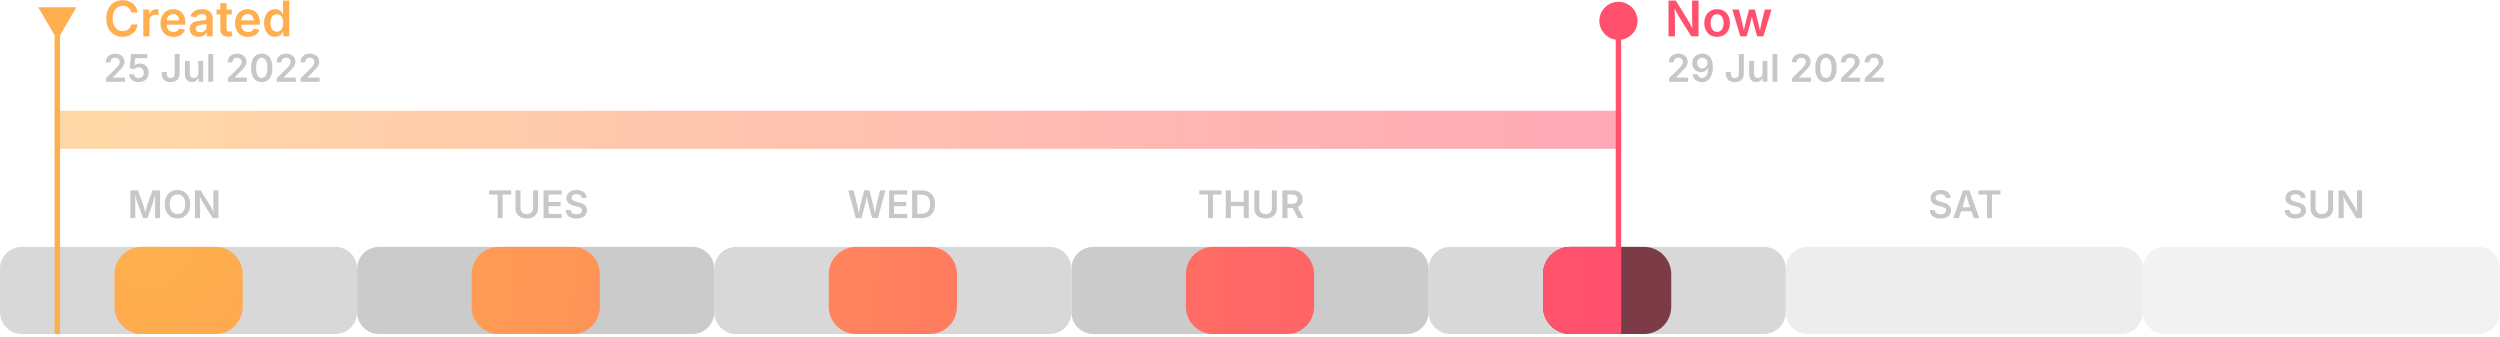
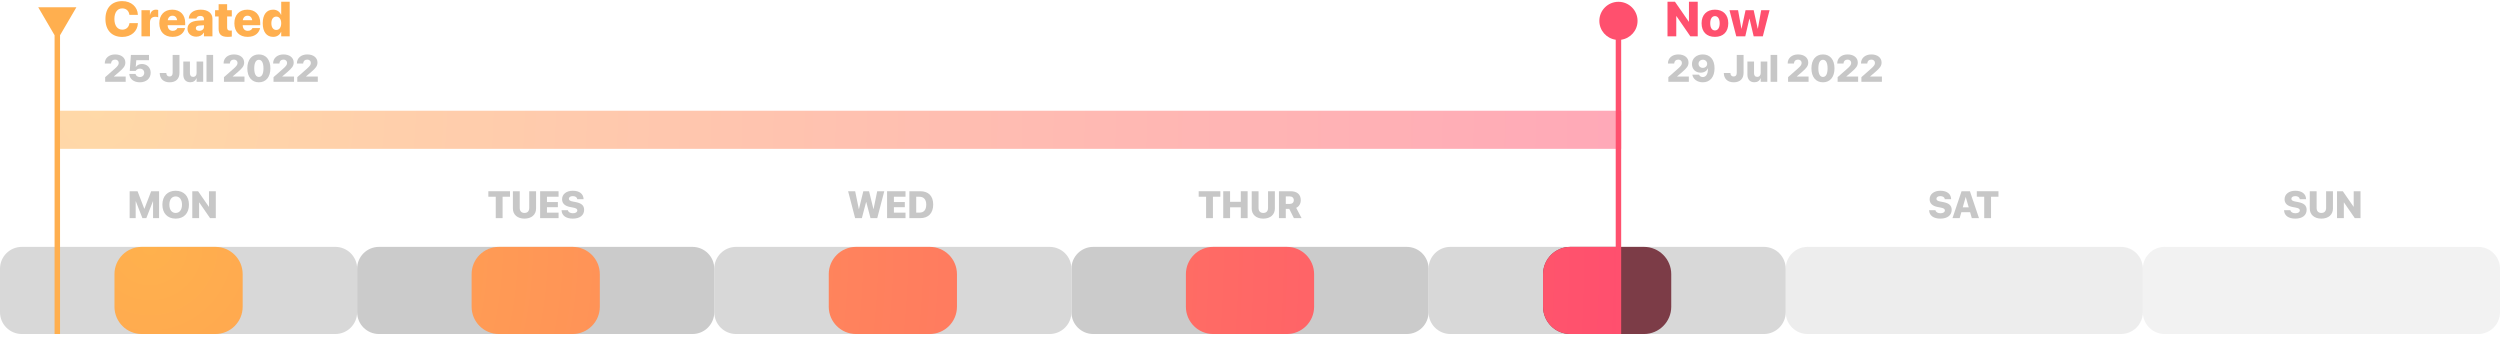
<svg xmlns="http://www.w3.org/2000/svg" width="550px" height="74px" viewBox="0 0 550 74" version="1.1">
  <defs>
    <radialGradient cx="2.343%" cy="0.862%" fx="2.343%" fy="0.862%" r="4000.273%" gradientTransform="translate(0.023433,0.008618),scale(0.02442,1),rotate(1.420099),translate(-0.023433,-0.008618)" id="radialGradient-1">
      <stop stop-color="#FFB14D" offset="0%" />
      <stop stop-color="#FF4F6E" offset="100%" />
    </radialGradient>
    <radialGradient cx="2.343%" cy="0.862%" fx="2.343%" fy="0.862%" r="1689.571%" gradientTransform="translate(0.023433,0.008618),scale(0.057899,1),rotate(3.363852),translate(-0.023433,-0.008618)" id="radialGradient-2">
      <stop stop-color="#FFB14D" offset="0%" />
      <stop stop-color="#FF4F6E" offset="100%" />
    </radialGradient>
  </defs>
  <g id="Page-1" stroke="none" stroke-width="1" fill="none" fill-rule="evenodd">
    <g id="SLA-Explanation-Light" transform="translate(-27, -48)">
-       <g id="Group-8" transform="translate(27, 45.98998)">
-         <rect id="Rectangle-Copy" fill="#D8D8D8" x="0" y="56.323" width="78.571" height="19.17" rx="4.8" />
-         <rect id="Rectangle-Copy" fill="url(#radialGradient-1)" opacity="0.49" x="13.21" y="26.369" width="343.45" height="8.387" />
-         <rect id="Rectangle-Copy-8" fill="#D8D8D8" opacity="0.336" x="471.429" y="56.323" width="78.571" height="19.17" rx="4.8" />
-         <rect id="Rectangle-Copy-7" fill="#CBCBCB" opacity="0.336" x="392.857" y="56.323" width="78.571" height="19.17" rx="4.8" />
-         <rect id="Rectangle-Copy-6" fill="#D8D8D8" x="314.286" y="56.323" width="78.571" height="19.17" rx="4.8" />
-         <rect id="Rectangle-Copy-5" fill="#CBCBCB" x="235.714" y="56.323" width="78.571" height="19.17" rx="4.8" />
-         <rect id="Rectangle-Copy-4" fill="#D8D8D8" x="157.143" y="56.323" width="78.571" height="19.17" rx="4.8" />
-         <rect id="Rectangle-Copy-2" fill="#CBCBCB" x="78.571" y="56.323" width="78.571" height="19.17" rx="4.8" />
-         <rect id="Rectangle-Copy-13" fill="#7C3C47" x="339.469" y="56.323" width="28.205" height="19.17" rx="6" />
-         <path d="M345.469,56.323 L356.281,56.323 L356.281,56.323 L356.281,75.493 L345.469,75.493 C342.155,75.493 339.469,72.807 339.469,69.493 L339.469,62.323 C339.469,59.009 342.155,56.323 345.469,56.323 Z M266.897,56.323 L283.103,56.323 C286.416,56.323 289.103,59.009 289.103,62.323 L289.103,69.493 C289.103,72.807 286.416,75.493 283.103,75.493 L266.897,75.493 C263.584,75.493 260.897,72.807 260.897,69.493 L260.897,62.323 C260.897,59.009 263.584,56.323 266.897,56.323 Z M188.326,56.323 L204.531,56.323 C207.845,56.323 210.531,59.009 210.531,62.323 L210.531,69.493 C210.531,72.807 207.845,75.493 204.531,75.493 L188.326,75.493 C185.012,75.493 182.326,72.807 182.326,69.493 L182.326,62.323 C182.326,59.009 185.012,56.323 188.326,56.323 Z M109.755,56.323 L125.96,56.323 C129.273,56.323 131.96,59.009 131.96,62.323 L131.96,69.493 C131.96,72.807 129.273,75.493 125.96,75.493 L109.755,75.493 C106.441,75.493 103.755,72.807 103.755,69.493 L103.755,62.323 C103.755,59.009 106.441,56.323 109.755,56.323 Z M31.183,56.323 L47.388,56.323 C50.702,56.323 53.388,59.009 53.388,62.323 L53.388,69.493 C53.388,72.807 50.702,75.493 47.388,75.493 L31.183,75.493 C27.869,75.493 25.183,72.807 25.183,69.493 L25.183,62.323 C25.183,59.009 27.869,56.323 31.183,56.323 Z" id="Combined-Shape" fill="url(#radialGradient-2)" />
-         <text id="Mon" font-family="SFProDisplay-Heavy, SF Pro Display" font-size="8.4" font-weight="600" fill="#C7C7C7">
-           <tspan x="28.076" y="50">MON</tspan>
-         </text>
-         <text id="Tues" font-family="SFProDisplay-Heavy, SF Pro Display" font-size="8.4" font-weight="600" fill="#C7C7C7">
-           <tspan x="107.246" y="50">TUES</tspan>
-         </text>
-         <text id="Wed" font-family="SFProDisplay-Heavy, SF Pro Display" font-size="8.4" font-weight="600" fill="#C7C7C7">
-           <tspan x="186.415" y="50">WED</tspan>
-         </text>
-         <text id="Thur" font-family="SFProDisplay-Heavy, SF Pro Display" font-size="8.4" font-weight="600" fill="#C7C7C7">
-           <tspan x="263.522" y="50">THUR</tspan>
-         </text>
-         <text id="Sat" font-family="SFProDisplay-Heavy, SF Pro Display" font-size="8.4" font-weight="600" fill="#C7C7C7">
-           <tspan x="424.15" y="50">SAT</tspan>
-         </text>
-         <text id="Sun" font-family="SFProDisplay-Heavy, SF Pro Display" font-size="8.4" font-weight="600" fill="#C7C7C7">
-           <tspan x="502.237" y="50">SUN</tspan>
-         </text>
-         <path d="M356.059,2.406 C358.38,2.406 360.262,4.284 360.262,6.6 C360.262,8.713 358.696,10.46 356.659,10.751 L356.659,75.493 L355.459,75.493 L355.459,10.751 C353.422,10.46 351.856,8.713 351.856,6.6 C351.856,4.284 353.738,2.406 356.059,2.406 Z" id="Combined-Shape" fill="#FF506E" fill-rule="nonzero" />
-         <text id="Now" font-family="SFProDisplay-Heavy, SF Pro Display" font-size="10.8" font-weight="600" fill="#FF506E">
-           <tspan x="366.275" y="10">Now</tspan>
-         </text>
-         <text id="29-Jul-2022" font-family="SFProDisplay-Heavy, SF Pro Display" font-size="8.4" font-weight="600" fill="#C7C7C7">
-           <tspan x="366.649" y="20.01">29 Jul 2022</tspan>
-         </text>
-         <path d="M16.812,3.604 L13.209,9.766 L13.21,75.493 L12.009,75.493 L12.008,9.764 L8.406,3.604 L16.812,3.604 Z" id="Combined-Shape" fill="#FFAF4F" fill-rule="nonzero" />
-         <text id="Created" font-family="SFProDisplay-Heavy, SF Pro Display" font-size="10.8" font-weight="600" fill="#FFAF4F">
-           <tspan x="22.832" y="10">Created</tspan>
-         </text>
-         <text id="25-Jul-2022" font-family="SFProDisplay-Heavy, SF Pro Display" font-size="8.4" font-weight="600" fill="#C7C7C7">
-           <tspan x="22.752" y="20.01">25 Jul 2022</tspan>
-         </text>
+       <g id="Group-8" transform="translate(27, 48.2433)">
+         <rect id="Rectangle-Copy" fill="#D8D8D8" x="0" y="54.07" width="78.571" height="19.17" rx="4.8" />
+         <rect id="Rectangle-Copy" fill="url(#radialGradient-1)" opacity="0.49" x="13.21" y="24.116" width="343.45" height="8.387" />
+         <rect id="Rectangle-Copy-8" fill="#D8D8D8" opacity="0.336" x="471.429" y="54.07" width="78.571" height="19.17" rx="4.8" />
+         <rect id="Rectangle-Copy-7" fill="#CBCBCB" opacity="0.336" x="392.857" y="54.07" width="78.571" height="19.17" rx="4.8" />
+         <rect id="Rectangle-Copy-6" fill="#D8D8D8" x="314.286" y="54.07" width="78.571" height="19.17" rx="4.8" />
+         <rect id="Rectangle-Copy-5" fill="#CBCBCB" x="235.714" y="54.07" width="78.571" height="19.17" rx="4.8" />
+         <rect id="Rectangle-Copy-4" fill="#D8D8D8" x="157.143" y="54.07" width="78.571" height="19.17" rx="4.8" />
+         <rect id="Rectangle-Copy-2" fill="#CBCBCB" x="78.571" y="54.07" width="78.571" height="19.17" rx="4.8" />
+         <rect id="Rectangle-Copy-13" fill="#7C3C47" x="339.469" y="54.07" width="28.205" height="19.17" rx="6" />
+         <path d="M345.469,54.07 L356.281,54.07 L356.281,54.07 L356.281,73.24 L345.469,73.24 C342.155,73.24 339.469,70.554 339.469,67.24 L339.469,60.07 C339.469,56.756 342.155,54.07 345.469,54.07 Z M266.897,54.07 L283.103,54.07 C286.416,54.07 289.103,56.756 289.103,60.07 L289.103,67.24 C289.103,70.554 286.416,73.24 283.103,73.24 L266.897,73.24 C263.584,73.24 260.897,70.554 260.897,67.24 L260.897,60.07 C260.897,56.756 263.584,54.07 266.897,54.07 Z M188.326,54.07 L204.531,54.07 C207.845,54.07 210.531,56.756 210.531,60.07 L210.531,67.24 C210.531,70.554 207.845,73.24 204.531,73.24 L188.326,73.24 C185.012,73.24 182.326,70.554 182.326,67.24 L182.326,60.07 C182.326,56.756 185.012,54.07 188.326,54.07 Z M109.755,54.07 L125.96,54.07 C129.273,54.07 131.96,56.756 131.96,60.07 L131.96,67.24 C131.96,70.554 129.273,73.24 125.96,73.24 L109.755,73.24 C106.441,73.24 103.755,70.554 103.755,67.24 L103.755,60.07 C103.755,56.756 106.441,54.07 109.755,54.07 Z M31.183,54.07 L47.388,54.07 C50.702,54.07 53.388,56.756 53.388,60.07 L53.388,67.24 C53.388,70.554 50.702,73.24 47.388,73.24 L31.183,73.24 C27.869,73.24 25.183,70.554 25.183,67.24 L25.183,60.07 C25.183,56.756 27.869,54.07 31.183,54.07 Z" id="Combined-Shape" fill="url(#radialGradient-2)" />
+         <g id="Mon" transform="translate(28.52334, 41.72148)" fill="#C7C7C7" fill-rule="nonzero">
+           <polygon id="Path" points="0 6.025 1.325 6.025 1.325 2.326 1.358 2.326 2.805 6.025 3.667 6.025 5.115 2.326 5.147 2.326 5.147 6.025 6.472 6.025 6.472 0.107 4.733 0.107 3.248 3.974 3.224 3.974 1.739 0.107 0 0.107" />
+           <path d="M10.123,6.132 C11.927,6.132 13.047,4.955 13.047,3.068 L13.047,3.06 C13.047,1.177 11.923,0 10.123,0 C8.334,0 7.202,1.177 7.202,3.06 L7.202,3.068 C7.202,4.955 8.326,6.132 10.123,6.132 Z M10.123,4.885 C9.278,4.885 8.736,4.192 8.736,3.068 L8.736,3.06 C8.736,1.936 9.282,1.247 10.123,1.247 C10.972,1.247 11.517,1.94 11.517,3.06 L11.517,3.068 C11.517,4.179 10.984,4.885 10.123,4.885 Z" id="Shape" />
+           <polygon id="Path" points="13.781 6.025 15.282 6.025 15.282 2.572 15.311 2.572 17.69 6.025 18.953 6.025 18.953 0.107 17.452 0.107 17.452 3.523 17.423 3.523 15.057 0.107 13.781 0.107" />
+         </g>
+         <g id="Tues" transform="translate(107.4344, 41.72148)" fill="#C7C7C7" fill-rule="nonzero">
+           <polygon id="Path" points="1.632 6.025 3.134 6.025 3.134 1.317 4.766 1.317 4.766 0.107 0 0.107 0 1.317 1.632 1.317" />
+           <path d="M7.949,6.132 C9.503,6.132 10.5,5.254 10.5,3.925 L10.5,0.107 L8.995,0.107 L8.995,3.782 C8.995,4.471 8.626,4.885 7.953,4.885 C7.276,4.885 6.907,4.471 6.907,3.782 L6.907,0.107 L5.402,0.107 L5.402,3.925 C5.402,5.258 6.407,6.132 7.949,6.132 Z" id="Path" />
+           <polygon id="Path" points="11.394 6.025 15.451 6.025 15.451 4.815 12.899 4.815 12.899 3.618 15.299 3.618 15.299 2.486 12.899 2.486 12.899 1.317 15.451 1.317 15.451 0.107 11.394 0.107" />
+           <path d="M18.58,6.132 C20.147,6.132 21.074,5.381 21.074,4.2 L21.074,4.196 C21.074,3.248 20.491,2.74 19.236,2.498 L18.629,2.383 C17.994,2.264 17.715,2.096 17.715,1.776 L17.715,1.772 C17.715,1.431 18.026,1.181 18.58,1.181 C19.121,1.181 19.503,1.423 19.548,1.813 L19.552,1.858 L20.951,1.858 L20.947,1.772 C20.893,0.697 20.053,0 18.568,0 C17.21,0 16.222,0.734 16.222,1.874 L16.222,1.879 C16.222,2.785 16.841,3.363 18.014,3.581 L18.621,3.696 C19.314,3.831 19.577,3.987 19.577,4.323 L19.577,4.327 C19.577,4.696 19.208,4.951 18.609,4.951 C18.03,4.951 17.587,4.7 17.514,4.319 L17.505,4.274 L16.107,4.274 L16.111,4.348 C16.177,5.48 17.108,6.132 18.58,6.132 Z" id="Path" />
+         </g>
+         <g id="Wed" transform="translate(186.5828, 41.82812)" fill="#C7C7C7" fill-rule="nonzero">
+           <polygon id="Path" points="1.546 5.919 3.027 5.919 3.962 2.367 3.991 2.367 4.93 5.919 6.411 5.919 7.957 0 6.403 0 5.599 3.913 5.57 3.913 4.61 0 3.347 0 2.387 3.913 2.358 3.913 1.554 0 0 0" />
+           <polygon id="Path" points="8.572 5.919 12.629 5.919 12.629 4.709 10.078 4.709 10.078 3.511 12.477 3.511 12.477 2.379 10.078 2.379 10.078 1.21 12.629 1.21 12.629 0 8.572 0" />
+           <path d="M13.478,5.919 L15.881,5.919 C17.665,5.919 18.72,4.815 18.72,2.924 L18.72,2.916 C18.72,1.034 17.665,0 15.881,0 L13.478,0 L13.478,5.919 Z M14.983,4.704 L14.983,1.214 L15.684,1.214 C16.632,1.214 17.19,1.813 17.19,2.92 L17.19,2.929 C17.19,4.11 16.665,4.704 15.684,4.704 L14.983,4.704 Z" id="Shape" />
+         </g>
+         <g id="Thur" transform="translate(263.7104, 41.82812)" fill="#C7C7C7" fill-rule="nonzero">
+           <polygon id="Path" points="1.632 5.919 3.134 5.919 3.134 1.21 4.766 1.21 4.766 0 0 0 0 1.21 1.632 1.21" />
+           <polygon id="Path" points="5.402 5.919 6.907 5.919 6.907 3.536 9.265 3.536 9.265 5.919 10.767 5.919 10.767 0 9.265 0 9.265 2.326 6.907 2.326 6.907 0 5.402 0" />
+           <path d="M14.212,6.025 C15.766,6.025 16.763,5.147 16.763,3.819 L16.763,0 L15.258,0 L15.258,3.675 C15.258,4.364 14.889,4.778 14.216,4.778 C13.539,4.778 13.17,4.364 13.17,3.675 L13.17,0 L11.665,0 L11.665,3.819 C11.665,5.152 12.67,6.025 14.212,6.025 Z" id="Path" />
+           <path d="M17.657,5.919 L19.163,5.919 L19.163,3.88 L19.929,3.88 L20.947,5.919 L22.637,5.919 L21.451,3.654 C22.066,3.388 22.46,2.732 22.46,1.973 L22.46,1.965 C22.46,0.71 21.652,0 20.221,0 L17.657,0 L17.657,5.919 Z M19.163,2.789 L19.163,1.136 L20.044,1.136 C20.573,1.136 20.926,1.464 20.926,1.961 L20.926,1.969 C20.926,2.469 20.586,2.789 20.053,2.789 L19.163,2.789 Z" id="Shape" />
+         </g>
+         <g id="Sat" transform="translate(424.4039, 41.72148)" fill="#C7C7C7" fill-rule="nonzero">
+           <path d="M2.473,6.132 C4.04,6.132 4.967,5.381 4.967,4.2 L4.967,4.196 C4.967,3.248 4.385,2.74 3.129,2.498 L2.522,2.383 C1.887,2.264 1.608,2.096 1.608,1.776 L1.608,1.772 C1.608,1.431 1.92,1.181 2.473,1.181 C3.015,1.181 3.396,1.423 3.441,1.813 L3.445,1.858 L4.844,1.858 L4.84,1.772 C4.787,0.697 3.946,0 2.461,0 C1.103,0 0.115,0.734 0.115,1.874 L0.115,1.879 C0.115,2.785 0.734,3.363 1.907,3.581 L2.514,3.696 C3.207,3.831 3.47,3.987 3.47,4.323 L3.47,4.327 C3.47,4.696 3.101,4.951 2.502,4.951 C1.924,4.951 1.481,4.7 1.407,4.319 L1.399,4.274 L0,4.274 L0.004,4.348 C0.07,5.48 1.001,6.132 2.473,6.132 Z" id="Path" />
+           <path d="M5.143,6.025 L6.722,6.025 L7.092,4.725 L9.023,4.725 L9.393,6.025 L10.972,6.025 L8.978,0.107 L7.137,0.107 L5.143,6.025 Z M8.043,1.395 L8.072,1.395 L8.712,3.642 L7.403,3.642 L8.043,1.395 Z" id="Shape" />
+           <polygon id="Path" points="12.124 6.025 13.625 6.025 13.625 1.317 15.258 1.317 15.258 0.107 10.492 0.107 10.492 1.317 12.124 1.317" />
+         </g>
+         <g id="Sun" transform="translate(502.4913, 41.72148)" fill="#C7C7C7" fill-rule="nonzero">
+           <path d="M2.473,6.132 C4.04,6.132 4.967,5.381 4.967,4.2 L4.967,4.196 C4.967,3.248 4.385,2.74 3.129,2.498 L2.522,2.383 C1.887,2.264 1.608,2.096 1.608,1.776 L1.608,1.772 C1.608,1.431 1.92,1.181 2.473,1.181 C3.015,1.181 3.396,1.423 3.441,1.813 L3.445,1.858 L4.844,1.858 L4.84,1.772 C4.787,0.697 3.946,0 2.461,0 C1.103,0 0.115,0.734 0.115,1.874 L0.115,1.879 C0.115,2.785 0.734,3.363 1.907,3.581 L2.514,3.696 C3.207,3.831 3.47,3.987 3.47,4.323 L3.47,4.327 C3.47,4.696 3.101,4.951 2.502,4.951 C1.924,4.951 1.481,4.7 1.407,4.319 L1.399,4.274 L0,4.274 L0.004,4.348 C0.07,5.48 1.001,6.132 2.473,6.132 Z" id="Path" />
+           <path d="M8.207,6.132 C9.762,6.132 10.758,5.254 10.758,3.925 L10.758,0.107 L9.253,0.107 L9.253,3.782 C9.253,4.471 8.884,4.885 8.211,4.885 C7.535,4.885 7.165,4.471 7.165,3.782 L7.165,0.107 L5.66,0.107 L5.66,3.925 C5.66,5.258 6.665,6.132 8.207,6.132 Z" id="Path" />
+           <polygon id="Path" points="11.653 6.025 13.154 6.025 13.154 2.572 13.182 2.572 15.561 6.025 16.825 6.025 16.825 0.107 15.323 0.107 15.323 3.523 15.295 3.523 12.928 0.107 11.653 0.107" />
+         </g>
+         <path d="M356.059,0.153 C358.38,0.153 360.262,2.031 360.262,4.347 C360.262,6.459 358.696,8.207 356.659,8.498 L356.659,73.24 L355.459,73.24 L355.459,8.498 C353.422,8.207 351.856,6.459 351.856,4.347 C351.856,2.031 353.738,0.153 356.059,0.153 Z" id="Combined-Shape" fill="#FF506E" fill-rule="nonzero" />
+         <g id="Now" transform="translate(366.8499, 0.137109)" fill="#FF506E" fill-rule="nonzero">
+           <polygon id="Path" points="0 7.61 1.93 7.61 1.93 3.169 1.967 3.169 5.026 7.61 6.65 7.61 6.65 0 4.72 0 4.72 4.393 4.683 4.393 1.64 0 0 0" />
+           <path d="M10.436,7.731 C12.245,7.731 13.373,6.639 13.373,4.741 L13.373,4.73 C13.373,2.858 12.224,1.746 10.436,1.746 C8.654,1.746 7.499,2.869 7.499,4.73 L7.499,4.741 C7.499,6.634 8.617,7.731 10.436,7.731 Z M10.441,6.312 C9.793,6.312 9.397,5.753 9.397,4.741 L9.397,4.73 C9.397,3.739 9.803,3.164 10.436,3.164 C11.069,3.164 11.48,3.739 11.48,4.73 L11.48,4.741 C11.48,5.748 11.079,6.312 10.441,6.312 Z" id="Shape" />
+           <polygon id="Path" points="15.129 7.61 17.112 7.61 18.009 3.744 18.046 3.744 18.958 7.61 20.972 7.61 22.454 1.867 20.609 1.867 19.881 5.922 19.844 5.922 18.958 1.867 17.17 1.867 16.295 5.922 16.258 5.922 15.525 1.867 13.637 1.867" />
+         </g>
+         <g id="29-Jul-2022" transform="translate(366.9488, 11.73151)" fill="#C7C7C7" fill-rule="nonzero">
+           <path d="M0.086,6.025 L4.598,6.025 L4.598,4.869 L2.022,4.869 L2.022,4.819 L3.179,3.835 C4.159,2.986 4.524,2.531 4.524,1.776 L4.524,1.768 C4.524,0.718 3.622,0 2.276,0 C0.943,0 0,0.8 0,1.961 L0,1.997 L1.378,1.997 L1.382,1.952 C1.407,1.477 1.747,1.136 2.28,1.136 C2.744,1.136 3.068,1.436 3.068,1.854 L3.068,1.862 C3.068,2.231 2.924,2.502 2.182,3.158 L0.086,5 L0.086,6.025 Z" id="Path" />
+           <path d="M7.658,0 C6.292,0 5.283,0.87 5.283,2.104 L5.283,2.112 C5.283,3.212 6.037,4.011 7.19,4.011 C7.99,4.011 8.556,3.622 8.79,3.06 L8.818,3.06 C8.818,3.146 8.814,3.244 8.81,3.339 C8.757,4.278 8.412,4.975 7.67,4.975 C7.252,4.975 6.973,4.762 6.841,4.475 L6.829,4.446 L5.357,4.446 L5.365,4.479 C5.533,5.422 6.448,6.132 7.67,6.132 C9.261,6.132 10.25,4.963 10.25,3.052 L10.25,3.043 C10.25,1.136 9.27,0 7.658,0 Z M7.67,2.957 C7.141,2.957 6.731,2.588 6.731,2.055 L6.731,2.047 C6.731,1.546 7.157,1.161 7.682,1.161 C8.211,1.161 8.626,1.546 8.626,2.059 L8.626,2.063 C8.626,2.588 8.207,2.957 7.67,2.957 Z" id="Shape" />
+           <path d="M14.462,6.132 C15.844,6.132 16.636,5.373 16.636,4.056 L16.636,0.107 L15.135,0.107 L15.135,4.044 C15.135,4.577 14.897,4.856 14.446,4.856 C14.011,4.856 13.753,4.565 13.74,4.097 L13.74,4.085 L12.292,4.085 L12.292,4.106 C12.309,5.357 13.137,6.132 14.462,6.132 Z" id="Path" />
+           <path d="M19.019,6.12 C19.696,6.12 20.151,5.8 20.377,5.238 L20.405,5.238 L20.405,6.025 L21.857,6.025 L21.857,1.559 L20.405,1.559 L20.405,4.093 C20.405,4.59 20.114,4.938 19.655,4.938 C19.175,4.938 18.937,4.635 18.937,4.122 L18.937,1.559 L17.481,1.559 L17.481,4.434 C17.481,5.492 18.039,6.12 19.019,6.12 Z" id="Path" />
+           <polygon id="Path" points="22.583 6.025 24.039 6.025 24.039 0.107 22.583 0.107" />
+           <path d="M26.426,6.025 L30.938,6.025 L30.938,4.869 L28.362,4.869 L28.362,4.819 L29.519,3.835 C30.499,2.986 30.864,2.531 30.864,1.776 L30.864,1.768 C30.864,0.718 29.962,0 28.617,0 C27.284,0 26.34,0.8 26.34,1.961 L26.34,1.997 L27.718,1.997 L27.722,1.952 C27.747,1.477 28.087,1.136 28.621,1.136 C29.084,1.136 29.408,1.436 29.408,1.854 L29.408,1.862 C29.408,2.231 29.265,2.502 28.522,3.158 L26.426,5 L26.426,6.025 Z" id="Path" />
+           <path d="M34.104,6.132 C35.679,6.132 36.639,4.955 36.639,3.068 L36.639,3.06 C36.639,1.173 35.679,0 34.104,0 C32.529,0 31.566,1.173 31.566,3.06 L31.566,3.068 C31.566,4.955 32.529,6.132 34.104,6.132 Z M34.104,4.955 C33.452,4.955 33.087,4.27 33.087,3.068 L33.087,3.06 C33.087,1.858 33.452,1.177 34.104,1.177 C34.757,1.177 35.118,1.858 35.118,3.06 L35.118,3.068 C35.118,4.27 34.757,4.955 34.104,4.955 Z" id="Shape" />
+           <path d="M37.328,6.025 L41.84,6.025 L41.84,4.869 L39.264,4.869 L39.264,4.819 L40.421,3.835 C41.401,2.986 41.766,2.531 41.766,1.776 L41.766,1.768 C41.766,0.718 40.864,0 39.519,0 C38.186,0 37.242,0.8 37.242,1.961 L37.242,1.997 L38.62,1.997 L38.624,1.952 C38.649,1.477 38.989,1.136 39.523,1.136 C39.986,1.136 40.31,1.436 40.31,1.854 L40.31,1.862 C40.31,2.231 40.167,2.502 39.424,3.158 L37.328,5 L37.328,6.025 Z" id="Path" />
+           <path d="M42.558,6.025 L47.07,6.025 L47.07,4.869 L44.494,4.869 L44.494,4.819 L45.65,3.835 C46.631,2.986 46.996,2.531 46.996,1.776 L46.996,1.768 C46.996,0.718 46.093,0 44.748,0 C43.415,0 42.472,0.8 42.472,1.961 L42.472,1.997 L43.85,1.997 L43.854,1.952 C43.879,1.477 44.219,1.136 44.752,1.136 C45.216,1.136 45.54,1.436 45.54,1.854 L45.54,1.862 C45.54,2.231 45.396,2.502 44.654,3.158 L42.558,5 L42.558,6.025 Z" id="Path" />
+         </g>
+         <path d="M16.812,1.351 L13.209,7.513 L13.21,73.24 L12.009,73.24 L12.008,7.511 L8.406,1.351 L16.812,1.351 Z" id="Combined-Shape" fill="#FFAF4F" fill-rule="nonzero" />
+         <g id="Created" transform="translate(23.19574, 0)" fill="#FFAF4F" fill-rule="nonzero">
+           <path d="M3.702,7.884 C5.679,7.884 7.072,6.613 7.14,4.91 L7.146,4.852 L5.284,4.852 L5.273,4.91 C5.142,5.759 4.546,6.281 3.707,6.281 C2.647,6.281 1.972,5.405 1.972,3.934 L1.972,3.929 C1.972,2.473 2.642,1.603 3.702,1.603 C4.588,1.603 5.142,2.162 5.263,2.953 L5.273,3.032 L7.135,3.032 L7.135,2.979 C7.066,1.276 5.69,0 3.702,0 C1.429,0 0,1.45 0,3.934 L0,3.939 C0,6.423 1.419,7.884 3.702,7.884 Z" id="Path" />
+           <path d="M7.926,7.747 L9.798,7.747 L9.798,4.688 C9.798,3.887 10.225,3.449 11.011,3.449 C11.232,3.449 11.449,3.491 11.607,3.554 L11.607,1.956 C11.464,1.909 11.301,1.883 11.122,1.883 C10.441,1.883 9.977,2.289 9.819,3.011 L9.782,3.011 L9.782,2.004 L7.926,2.004 L7.926,7.747 Z" id="Path" />
+           <path d="M14.771,7.868 C16.601,7.868 17.323,6.792 17.497,5.996 L17.513,5.933 L15.826,5.933 L15.82,5.959 C15.736,6.196 15.409,6.539 14.808,6.539 C14.128,6.539 13.706,6.08 13.685,5.305 L17.545,5.305 L17.545,4.757 C17.545,3.016 16.443,1.883 14.708,1.883 C12.962,1.883 11.855,3.027 11.855,4.873 L11.855,4.878 C11.855,6.734 12.957,7.868 14.771,7.868 Z M14.75,3.212 C15.298,3.212 15.688,3.56 15.783,4.203 L13.711,4.203 C13.806,3.57 14.201,3.212 14.75,3.212 Z" id="Shape" />
+           <path d="M19.992,7.826 C20.74,7.826 21.31,7.499 21.637,6.935 L21.674,6.935 L21.674,7.747 L23.541,7.747 L23.541,3.829 C23.541,2.663 22.523,1.883 20.978,1.883 C19.38,1.883 18.425,2.647 18.336,3.765 L18.33,3.834 L20.013,3.834 L20.023,3.781 C20.087,3.486 20.382,3.254 20.883,3.254 C21.405,3.254 21.674,3.512 21.674,3.929 L21.674,4.213 L20.366,4.298 C18.884,4.398 18.051,5.004 18.051,6.086 L18.051,6.091 C18.051,7.093 18.837,7.826 19.992,7.826 Z M19.886,5.97 L19.886,5.964 C19.886,5.621 20.145,5.405 20.667,5.374 L21.674,5.305 L21.674,5.69 C21.674,6.175 21.247,6.534 20.646,6.534 C20.187,6.534 19.886,6.328 19.886,5.97 Z" id="Shape" />
+           <path d="M26.926,7.868 C27.316,7.868 27.596,7.836 27.802,7.799 L27.802,6.471 C27.696,6.486 27.601,6.497 27.454,6.497 C26.995,6.497 26.773,6.312 26.773,5.817 L26.773,3.375 L27.802,3.375 L27.802,2.004 L26.773,2.004 L26.773,0.68 L24.901,0.68 L24.901,2.004 L24.121,2.004 L24.121,3.375 L24.901,3.375 L24.901,6.07 C24.901,7.367 25.534,7.868 26.926,7.868 Z" id="Path" />
+           <path d="M31.282,7.868 C33.112,7.868 33.834,6.792 34.008,5.996 L34.024,5.933 L32.337,5.933 L32.331,5.959 C32.247,6.196 31.92,6.539 31.319,6.539 C30.639,6.539 30.217,6.08 30.196,5.305 L34.056,5.305 L34.056,4.757 C34.056,3.016 32.954,1.883 31.219,1.883 C29.473,1.883 28.366,3.027 28.366,4.873 L28.366,4.878 C28.366,6.734 29.468,7.868 31.282,7.868 Z M31.261,3.212 C31.809,3.212 32.2,3.56 32.295,4.203 L30.222,4.203 C30.317,3.57 30.712,3.212 31.261,3.212 Z" id="Shape" />
+           <path d="M36.893,7.868 C37.721,7.868 38.348,7.451 38.633,6.766 L38.67,6.766 L38.67,7.747 L40.537,7.747 L40.537,0.137 L38.67,0.137 L38.67,3.022 L38.633,3.022 C38.343,2.31 37.716,1.883 36.893,1.883 C35.448,1.883 34.604,2.969 34.604,4.873 L34.604,4.878 C34.604,6.766 35.459,7.868 36.893,7.868 Z M37.584,6.349 C36.925,6.349 36.503,5.785 36.503,4.878 L36.503,4.873 C36.503,3.955 36.925,3.407 37.584,3.407 C38.232,3.407 38.67,3.96 38.67,4.873 L38.67,4.878 C38.67,5.79 38.238,6.349 37.584,6.349 Z" id="Shape" />
+         </g>
+         <g id="25-Jul-2022" transform="translate(23.05137, 11.73151)" fill="#C7C7C7" fill-rule="nonzero">
+           <path d="M0.086,6.025 L4.598,6.025 L4.598,4.869 L2.022,4.869 L2.022,4.819 L3.179,3.835 C4.159,2.986 4.524,2.531 4.524,1.776 L4.524,1.768 C4.524,0.718 3.622,0 2.276,0 C0.943,0 0,0.8 0,1.961 L0,1.997 L1.378,1.997 L1.382,1.952 C1.407,1.477 1.747,1.136 2.28,1.136 C2.744,1.136 3.068,1.436 3.068,1.854 L3.068,1.862 C3.068,2.231 2.924,2.502 2.182,3.158 L0.086,5 L0.086,6.025 Z" id="Path" />
+           <path d="M7.715,6.132 C9.13,6.132 10.098,5.283 10.098,4.02 L10.098,4.011 C10.098,2.904 9.29,2.104 8.174,2.104 C7.559,2.104 7.075,2.362 6.841,2.76 L6.813,2.76 L6.932,1.263 L9.729,1.263 L9.729,0.107 L5.746,0.107 L5.492,3.634 L6.796,3.634 C6.858,3.515 6.956,3.404 7.079,3.318 C7.247,3.195 7.465,3.125 7.715,3.125 C8.277,3.125 8.679,3.499 8.679,4.04 L8.679,4.048 C8.679,4.594 8.281,4.975 7.715,4.975 C7.219,4.975 6.862,4.684 6.768,4.315 L6.759,4.286 L5.394,4.286 L5.398,4.356 C5.463,5.357 6.341,6.132 7.715,6.132 Z" id="Path" />
+           <path d="M14.257,6.132 C15.639,6.132 16.431,5.373 16.431,4.056 L16.431,0.107 L14.93,0.107 L14.93,4.044 C14.93,4.577 14.692,4.856 14.241,4.856 C13.806,4.856 13.547,4.565 13.535,4.097 L13.535,4.085 L12.087,4.085 L12.087,4.106 C12.104,5.357 12.932,6.132 14.257,6.132 Z" id="Path" />
+           <path d="M18.814,6.12 C19.491,6.12 19.946,5.8 20.171,5.238 L20.2,5.238 L20.2,6.025 L21.652,6.025 L21.652,1.559 L20.2,1.559 L20.2,4.093 C20.2,4.59 19.909,4.938 19.45,4.938 C18.97,4.938 18.732,4.635 18.732,4.122 L18.732,1.559 L17.276,1.559 L17.276,4.434 C17.276,5.492 17.834,6.12 18.814,6.12 Z" id="Path" />
+           <polygon id="Path" points="22.378 6.025 23.834 6.025 23.834 0.107 22.378 0.107" />
+           <path d="M26.221,6.025 L30.733,6.025 L30.733,4.869 L28.157,4.869 L28.157,4.819 L29.314,3.835 C30.294,2.986 30.659,2.531 30.659,1.776 L30.659,1.768 C30.659,0.718 29.757,0 28.412,0 C27.079,0 26.135,0.8 26.135,1.961 L26.135,1.997 L27.513,1.997 L27.517,1.952 C27.542,1.477 27.882,1.136 28.416,1.136 C28.879,1.136 29.203,1.436 29.203,1.854 L29.203,1.862 C29.203,2.231 29.06,2.502 28.317,3.158 L26.221,5 L26.221,6.025 Z" id="Path" />
+           <path d="M33.899,6.132 C35.474,6.132 36.434,4.955 36.434,3.068 L36.434,3.06 C36.434,1.173 35.474,0 33.899,0 C32.324,0 31.361,1.173 31.361,3.06 L31.361,3.068 C31.361,4.955 32.324,6.132 33.899,6.132 Z M33.899,4.955 C33.247,4.955 32.882,4.27 32.882,3.068 L32.882,3.06 C32.882,1.858 33.247,1.177 33.899,1.177 C34.552,1.177 34.913,1.858 34.913,3.06 L34.913,3.068 C34.913,4.27 34.552,4.955 33.899,4.955 Z" id="Shape" />
+           <path d="M37.123,6.025 L41.635,6.025 L41.635,4.869 L39.059,4.869 L39.059,4.819 L40.216,3.835 C41.196,2.986 41.561,2.531 41.561,1.776 L41.561,1.768 C41.561,0.718 40.659,0 39.313,0 C37.98,0 37.037,0.8 37.037,1.961 L37.037,1.997 L38.415,1.997 L38.419,1.952 C38.444,1.477 38.784,1.136 39.318,1.136 C39.781,1.136 40.105,1.436 40.105,1.854 L40.105,1.862 C40.105,2.231 39.962,2.502 39.219,3.158 L37.123,5 L37.123,6.025 Z" id="Path" />
+           <path d="M42.353,6.025 L46.864,6.025 L46.864,4.869 L44.289,4.869 L44.289,4.819 L45.445,3.835 C46.426,2.986 46.791,2.531 46.791,1.776 L46.791,1.768 C46.791,0.718 45.888,0 44.543,0 C43.21,0 42.267,0.8 42.267,1.961 L42.267,1.997 L43.645,1.997 L43.649,1.952 C43.673,1.477 44.014,1.136 44.547,1.136 C45.011,1.136 45.335,1.436 45.335,1.854 L45.335,1.862 C45.335,2.231 45.191,2.502 44.449,3.158 L42.353,5 L42.353,6.025 Z" id="Path" />
+         </g>
      </g>
    </g>
  </g>
</svg>
